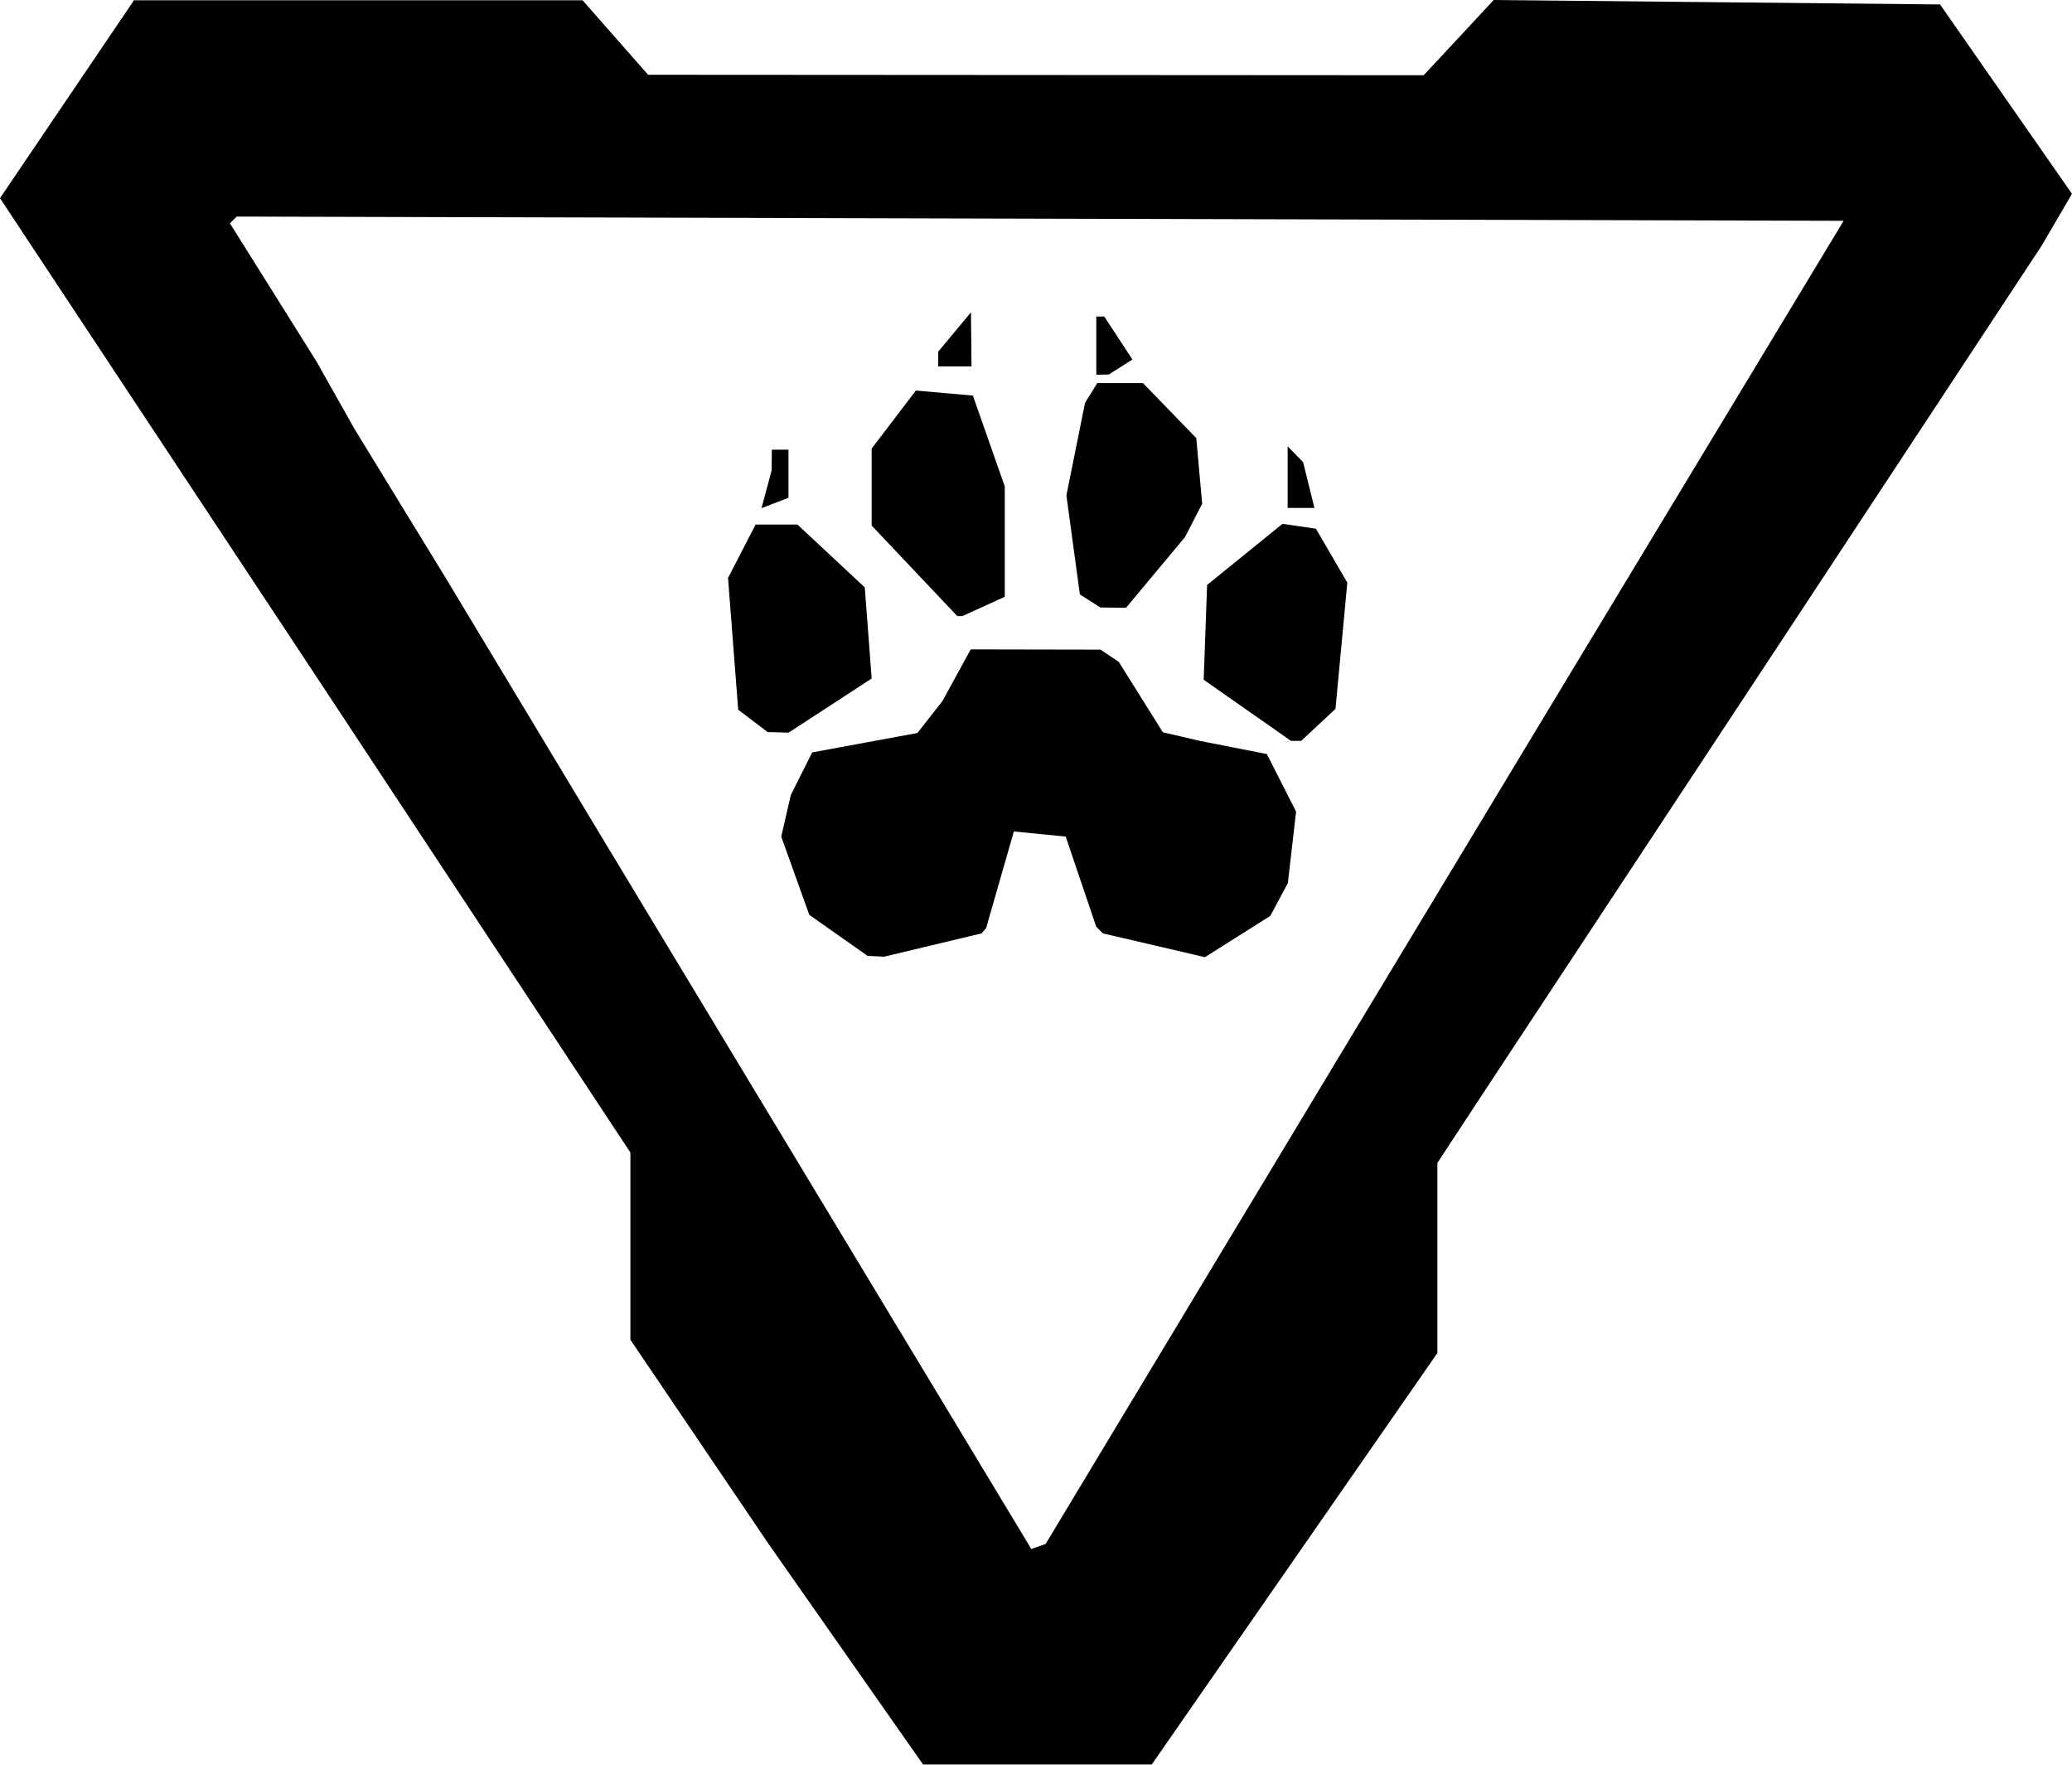
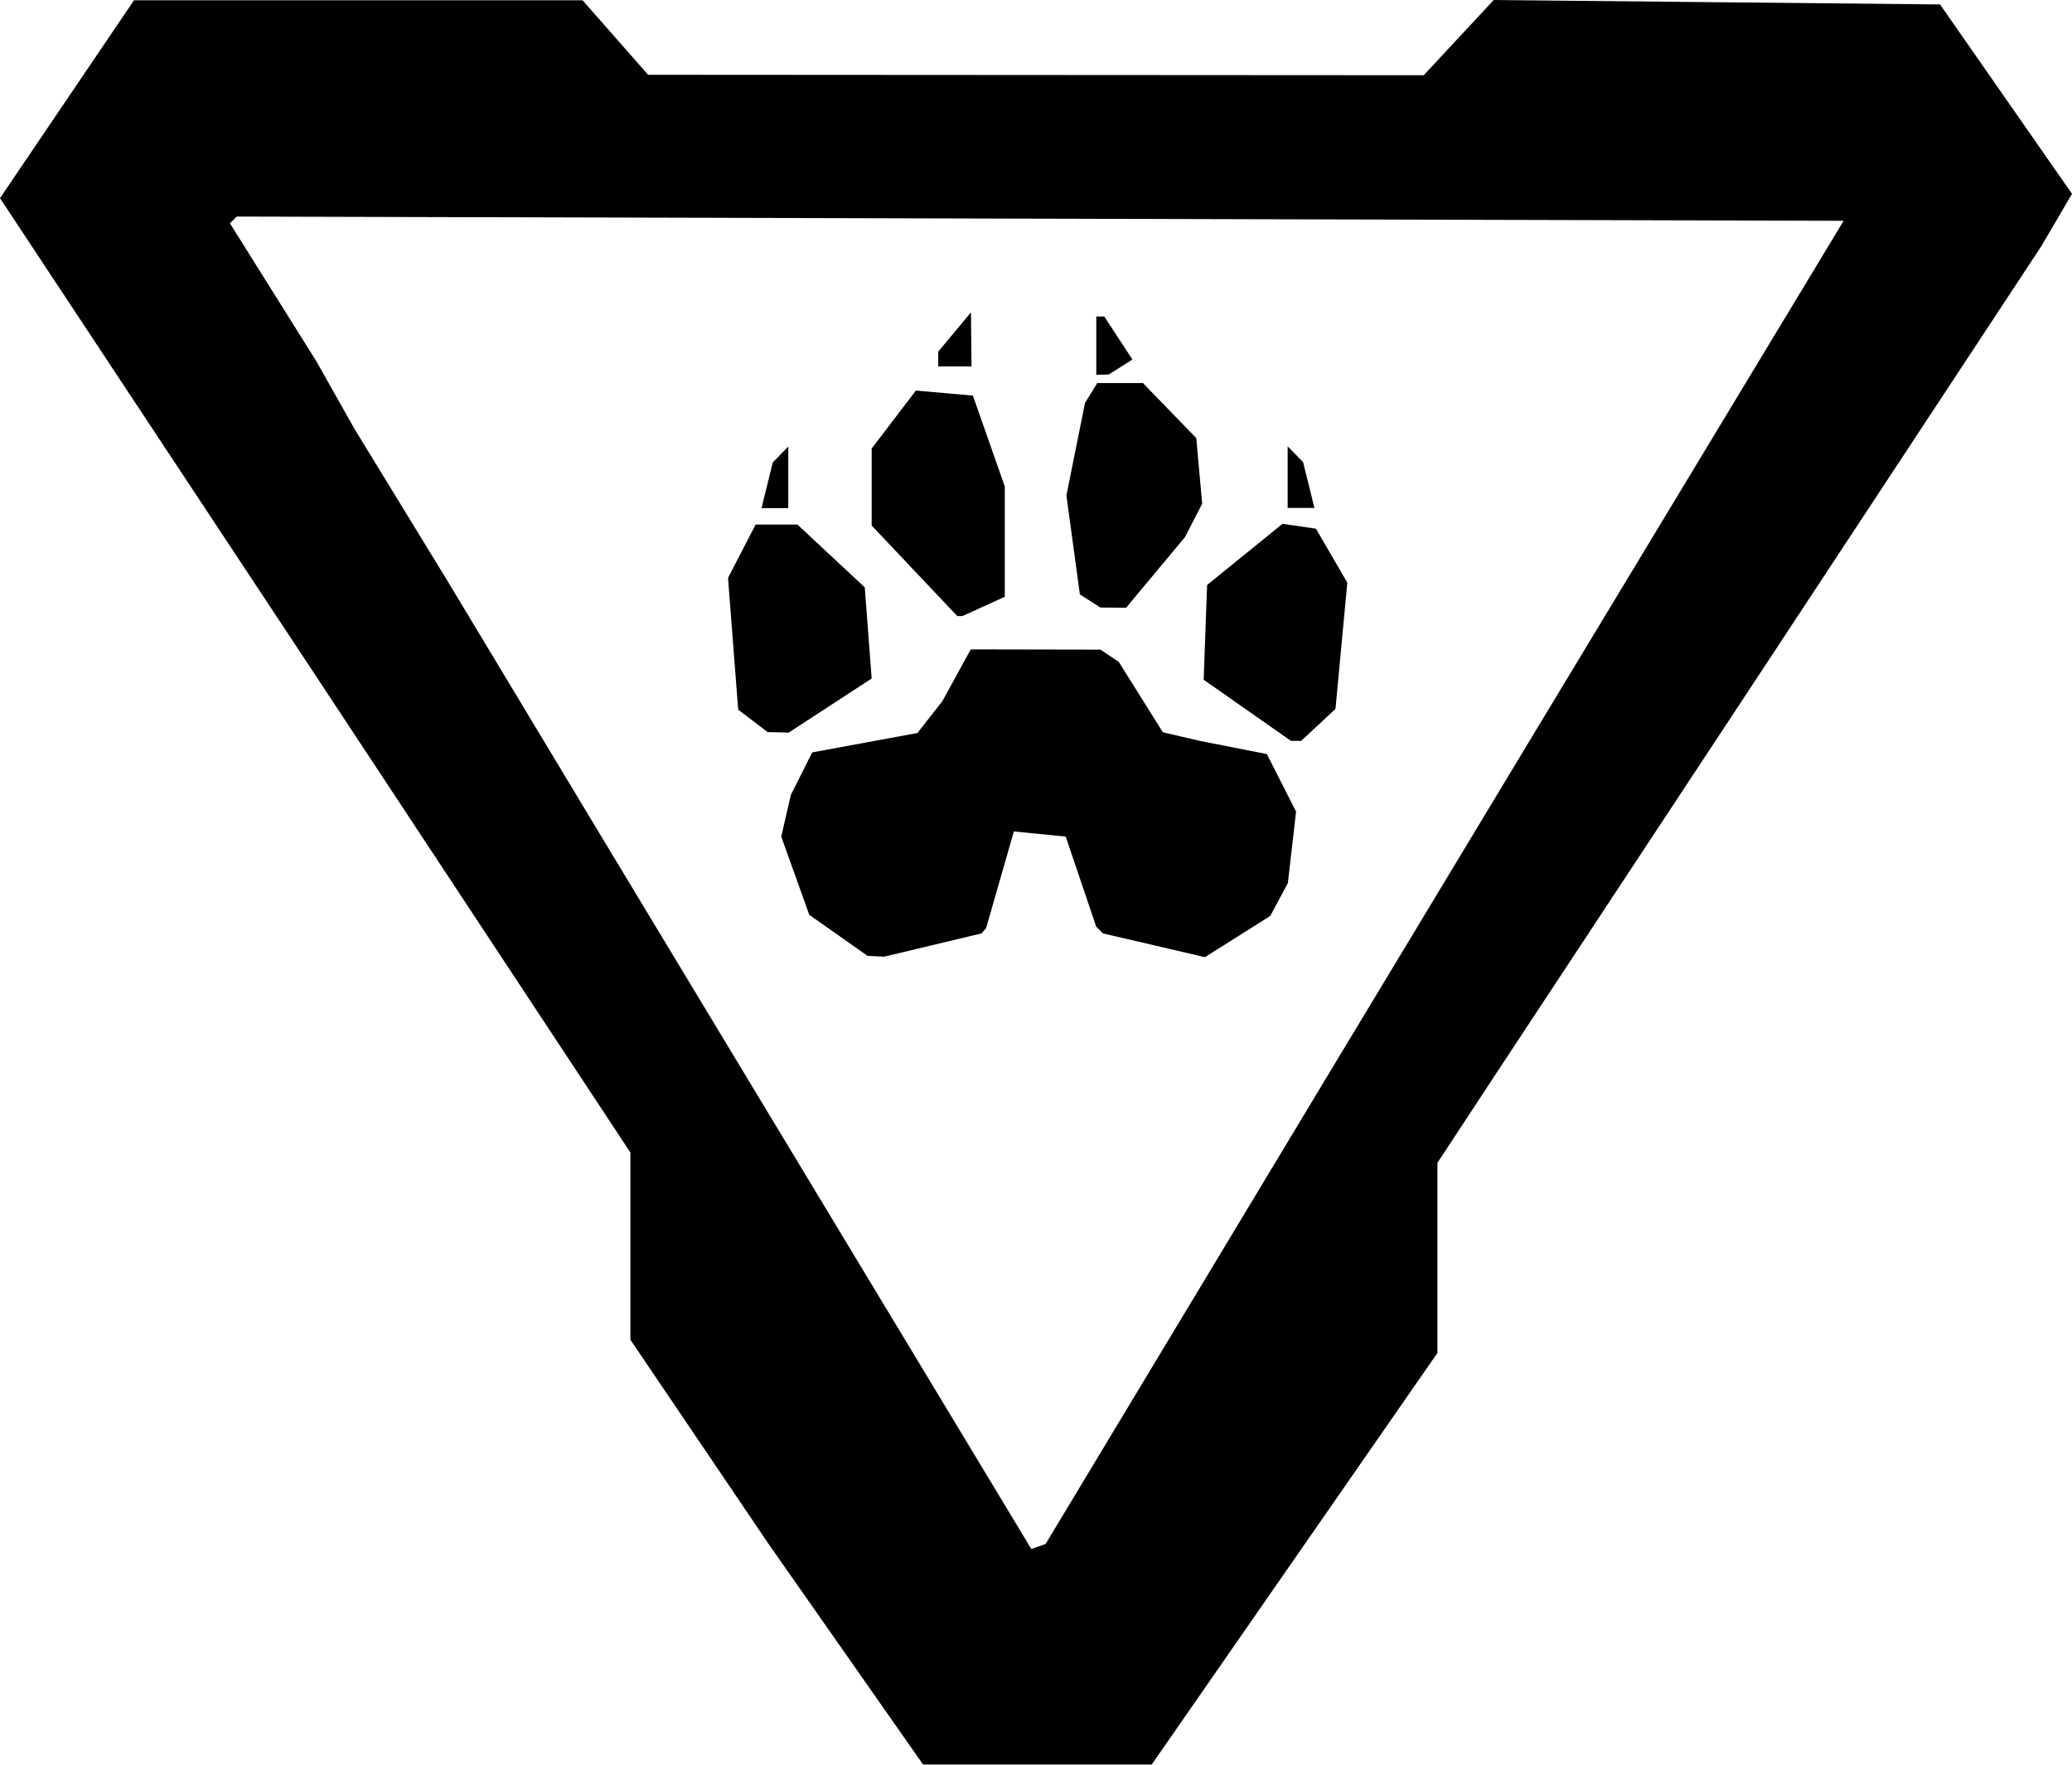
- <svg xmlns="http://www.w3.org/2000/svg" fill="none" viewBox="0 0 186.791 159.025">
-   <path fill="currentColor" d="m 76.251,149.087 -6.963,-9.938 -6.229,-9.202 -6.229,-9.202 v -8.437 -8.437 L 42.483,82.136 28.136,60.4 14.068,39.13 0,17.861 6.039,8.943 12.079,0.025 h 20.219 20.219 l 2.955,3.357 2.955,3.357 34.96,0.021 34.96,0.021 3.157,-3.39 L 134.66,0 l 20.118,0.2 20.118,0.2 5.947,8.534 5.947,8.534 -1.37,2.341 -1.37,2.341 -12.352,18.75 -12.352,18.75 -12.367,18.75 -12.367,18.75 -2.515,3.828 -2.515,3.828 v 8.567 8.567 l -12.876,18.543 -12.876,18.543 H 93.522 83.214 Z m 30.886,-31.312 12.875,-21.375 9.729,-16.125 9.729,-16.125 13.367,-22.125 13.367,-22.125 -72.432,-0.191 -72.432,-0.191 -0.305,0.305 -0.305,0.305 3.895,6.216 3.895,6.216 1.717,3.045 1.717,3.045 4.131,6.75 4.131,6.75 7.454,12.375 7.454,12.375 18.562,30.75 18.562,30.75 0.36,0.602 0.36,0.602 0.647,-0.227 0.647,-0.227 z m -31.556,-33.478 -2.625,-1.849 -1.263,-3.524 -1.263,-3.524 0.431,-1.875 0.431,-1.875 0.965,-1.92 0.965,-1.92 4.742,-0.874 4.742,-0.874 1.125,-1.436 1.125,-1.436 1.278,-2.332 1.278,-2.332 5.847,0.011 5.847,0.011 0.825,0.551 0.825,0.551 1.988,3.173 1.988,3.173 1.687,0.392 1.687,0.392 3,0.59 3,0.59 1.318,2.594 1.318,2.594 -0.37,3.218 -0.37,3.218 -0.792,1.481 -0.792,1.481 -2.947,1.86 -2.947,1.86 -4.597,-1.072 -4.597,-1.072 -0.304,-0.304 -0.304,-0.304 -1.374,-4.058 -1.374,-4.058 -2.337,-0.232 -2.337,-0.232 -1.251,4.357 -1.251,4.357 -0.208,0.238 -0.208,0.238 -4.387,1.048 -4.387,1.048 -0.75,-0.037 -0.75,-0.037 -2.625,-1.849 z m 36.867,-20.278 -3.936,-2.756 0.154,-4.271 0.154,-4.271 3.4,-2.757 3.4,-2.757 1.505,0.221 1.505,0.221 1.415,2.43 1.415,2.43 -0.533,5.69 -0.533,5.69 -1.548,1.442 -1.548,1.442 h -0.457 -0.457 z m -44.571,0.95 -1.329,-1.008 -0.458,-5.938 -0.458,-5.938 1.243,-2.405 1.244,-2.405 h 1.885 1.885 l 3.035,2.831 3.035,2.831 0.311,4.107 0.311,4.107 -3.742,2.438 -3.742,2.438 -0.946,-0.024 -0.946,-0.024 -1.329,-1.008 z m 14.563,-13.524 -3.859,-4.08 v -3.47 -3.47 l 1.993,-2.613 1.993,-2.613 2.569,0.226 2.569,0.226 1.438,4.096 1.438,4.096 v 4.971 4.971 l -1.91,0.87 -1.91,0.87 h -0.231 -0.231 z m 15.839,2.718 -0.928,-0.589 -0.607,-4.462 -0.607,-4.462 0.839,-4.169 0.839,-4.169 0.552,-0.894 0.552,-0.894 h 2.059 2.059 l 2.404,2.48 2.404,2.48 0.265,2.957 0.265,2.957 -0.771,1.5 -0.771,1.5 -2.66,3.188 -2.66,3.188 -1.154,-0.011 -1.154,-0.011 -0.928,-0.589 z m -29.173,-10.064 0.455,-1.699 0.01,-0.938 0.01,-0.938 h 0.75 0.75 v 2.17 2.17 l -1.215,0.466 -1.215,0.466 z m 46.976,-1.099 v -2.775 l 0.697,0.713 0.697,0.713 0.509,2.062 0.509,2.062 h -1.206 -1.206 z m -17.25,-11.85 v -2.625 h 0.358 0.358 l 1.27,1.939 1.27,1.939 -1.066,0.675 -1.066,0.674 -0.562,0.011 -0.562,0.011 z m -14.25,1.208 v -0.667 l 1.475,-1.771 1.475,-1.771 0.025,2.438 0.025,2.438 h -1.5 -1.5 v -0.667 z">
-   </path>
+ <svg xmlns="http://www.w3.org/2000/svg" fill="none" viewBox="0 0 186.791 159.025" version="1.1" id="svg4">
+   <defs id="defs8" />
+   <path fill="currentColor" d="m 76.251,149.087 -6.963,-9.938 -6.229,-9.202 -6.229,-9.202 v -8.437 -8.437 L 42.483,82.136 28.136,60.4 14.068,39.13 0,17.861 6.039,8.943 12.079,0.025 h 20.219 20.219 l 2.955,3.357 2.955,3.357 34.96,0.021 34.96,0.021 3.157,-3.39 L 134.66,0 l 20.118,0.2 20.118,0.2 5.947,8.534 5.947,8.534 -1.37,2.341 -1.37,2.341 -12.352,18.75 -12.352,18.75 -12.367,18.75 -12.367,18.75 -2.515,3.828 -2.515,3.828 v 8.567 8.567 l -12.876,18.543 -12.876,18.543 H 93.522 83.214 Z m 30.886,-31.312 12.875,-21.375 9.729,-16.125 9.729,-16.125 13.367,-22.125 13.367,-22.125 -72.432,-0.191 -72.432,-0.191 -0.305,0.305 -0.305,0.305 3.895,6.216 3.895,6.216 1.717,3.045 1.717,3.045 4.131,6.75 4.131,6.75 7.454,12.375 7.454,12.375 18.562,30.75 18.562,30.75 0.36,0.602 0.36,0.602 0.647,-0.227 0.647,-0.227 z m -31.556,-33.478 -2.625,-1.849 -1.263,-3.524 -1.263,-3.524 0.431,-1.875 0.431,-1.875 0.965,-1.92 0.965,-1.92 4.742,-0.874 4.742,-0.874 1.125,-1.436 1.125,-1.436 1.278,-2.332 1.278,-2.332 5.847,0.011 5.847,0.011 0.825,0.551 0.825,0.551 1.988,3.173 1.988,3.173 1.687,0.392 1.687,0.392 3,0.59 3,0.59 1.318,2.594 1.318,2.594 -0.37,3.218 -0.37,3.218 -0.792,1.481 -0.792,1.481 -2.947,1.86 -2.947,1.86 -4.597,-1.072 -4.597,-1.072 -0.304,-0.304 -0.304,-0.304 -1.374,-4.058 -1.374,-4.058 -2.337,-0.232 -2.337,-0.232 -1.251,4.357 -1.251,4.357 -0.208,0.238 -0.208,0.238 -4.387,1.048 -4.387,1.048 -0.75,-0.037 -0.75,-0.037 -2.625,-1.849 z m 36.867,-20.278 -3.936,-2.756 0.154,-4.271 0.154,-4.271 3.4,-2.757 3.4,-2.757 1.505,0.221 1.505,0.221 1.415,2.43 1.415,2.43 -0.533,5.69 -0.533,5.69 -1.548,1.442 -1.548,1.442 h -0.457 -0.457 z m -44.571,0.95 -1.329,-1.008 -0.458,-5.938 -0.458,-5.938 1.243,-2.405 1.244,-2.405 h 1.885 1.885 l 3.035,2.831 3.035,2.831 0.311,4.107 0.311,4.107 -3.742,2.438 -3.742,2.438 -0.946,-0.024 -0.946,-0.024 -1.329,-1.008 z m 14.563,-13.524 -3.859,-4.08 v -3.47 -3.47 l 1.993,-2.613 1.993,-2.613 2.569,0.226 2.569,0.226 1.438,4.096 1.438,4.096 v 4.971 4.971 l -1.91,0.87 -1.91,0.87 h -0.231 -0.231 z m 15.839,2.718 -0.928,-0.589 -0.607,-4.462 -0.607,-4.462 0.839,-4.169 0.839,-4.169 0.552,-0.894 0.552,-0.894 h 2.059 2.059 l 2.404,2.48 2.404,2.48 0.265,2.957 0.265,2.957 -0.771,1.5 -0.771,1.5 -2.66,3.188 -2.66,3.188 -1.154,-0.011 -1.154,-0.011 -0.928,-0.589 z m 17.803,-11.163 v -2.775 l 0.697,0.713 0.697,0.713 0.509,2.062 0.509,2.062 h -1.206 -1.206 z m -17.25,-11.85 v -2.625 h 0.358 0.358 l 1.27,1.939 1.27,1.939 -1.066,0.675 -1.066,0.674 -0.562,0.011 -0.562,0.011 z m -14.25,1.208 v -0.667 l 1.475,-1.771 1.475,-1.771 0.025,2.438 0.025,2.438 h -1.5 -1.5 v -0.667 z" id="path2" />
+   <path d="m 71.062,43.022 v -2.775 l -0.697,0.713 -0.697,0.713 -0.509,2.062 -0.509,2.062 h 1.206 1.206 z" style="fill:currentColor" id="path1968" />
</svg>
